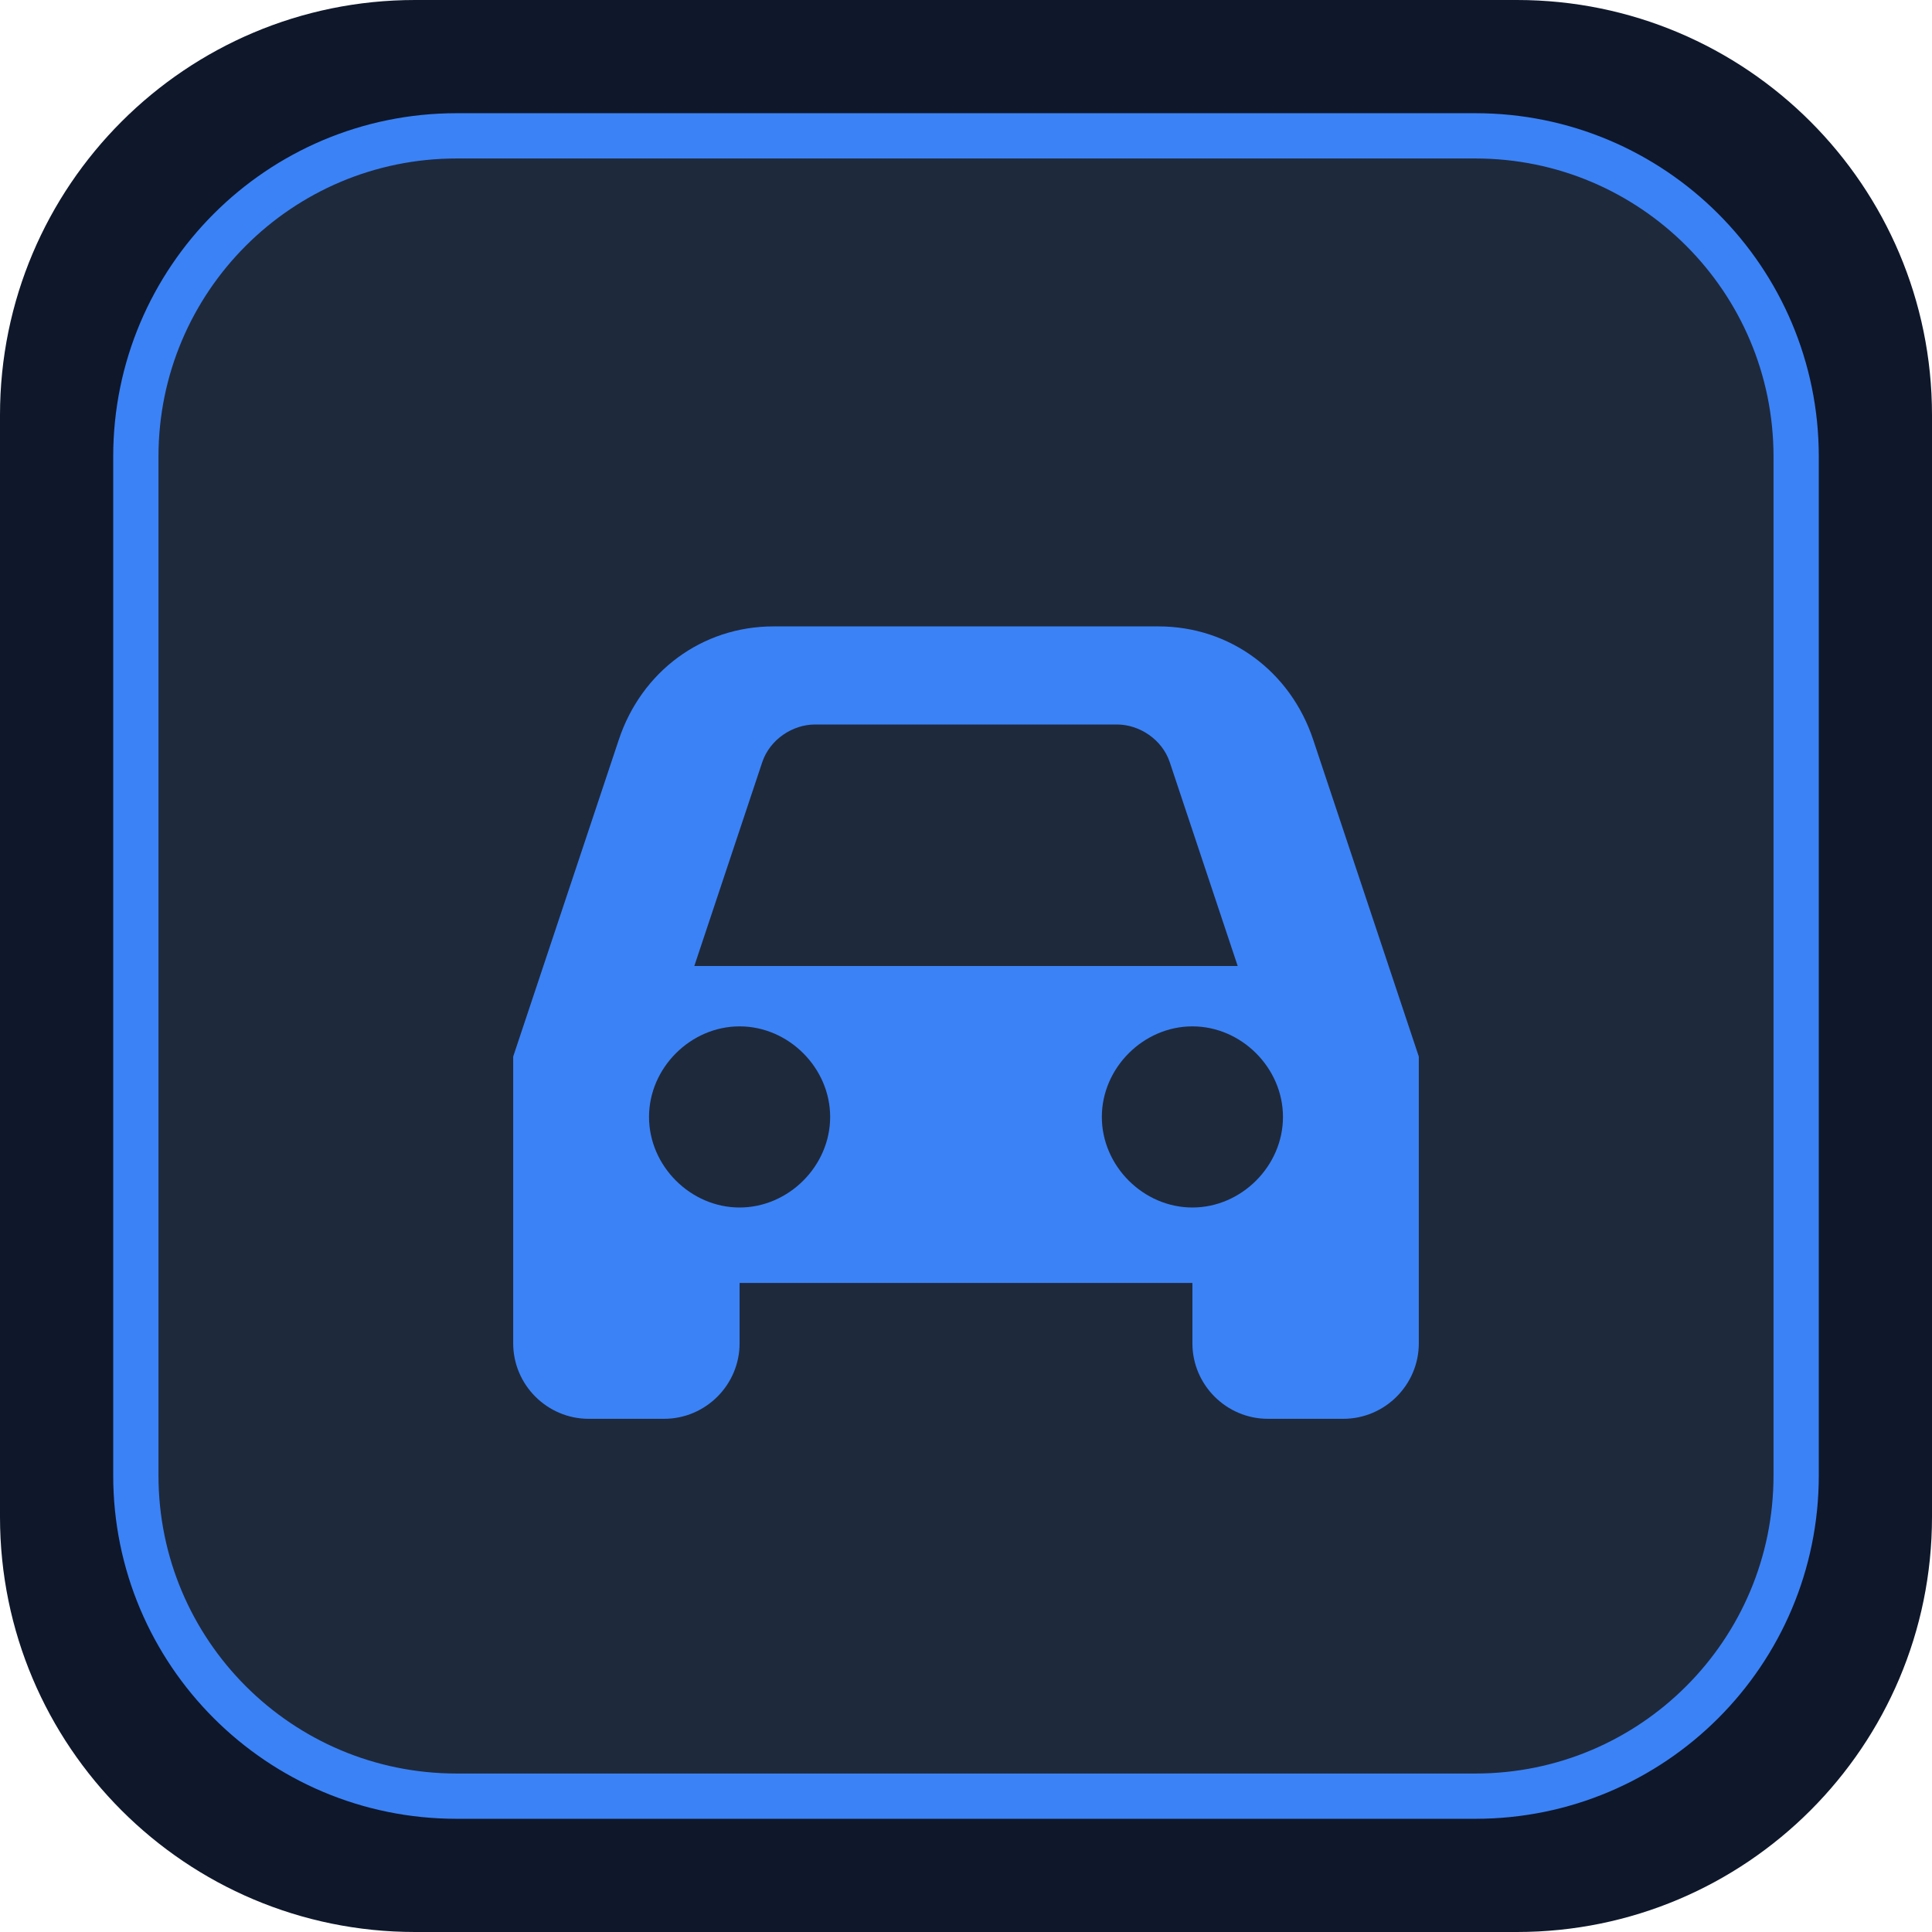
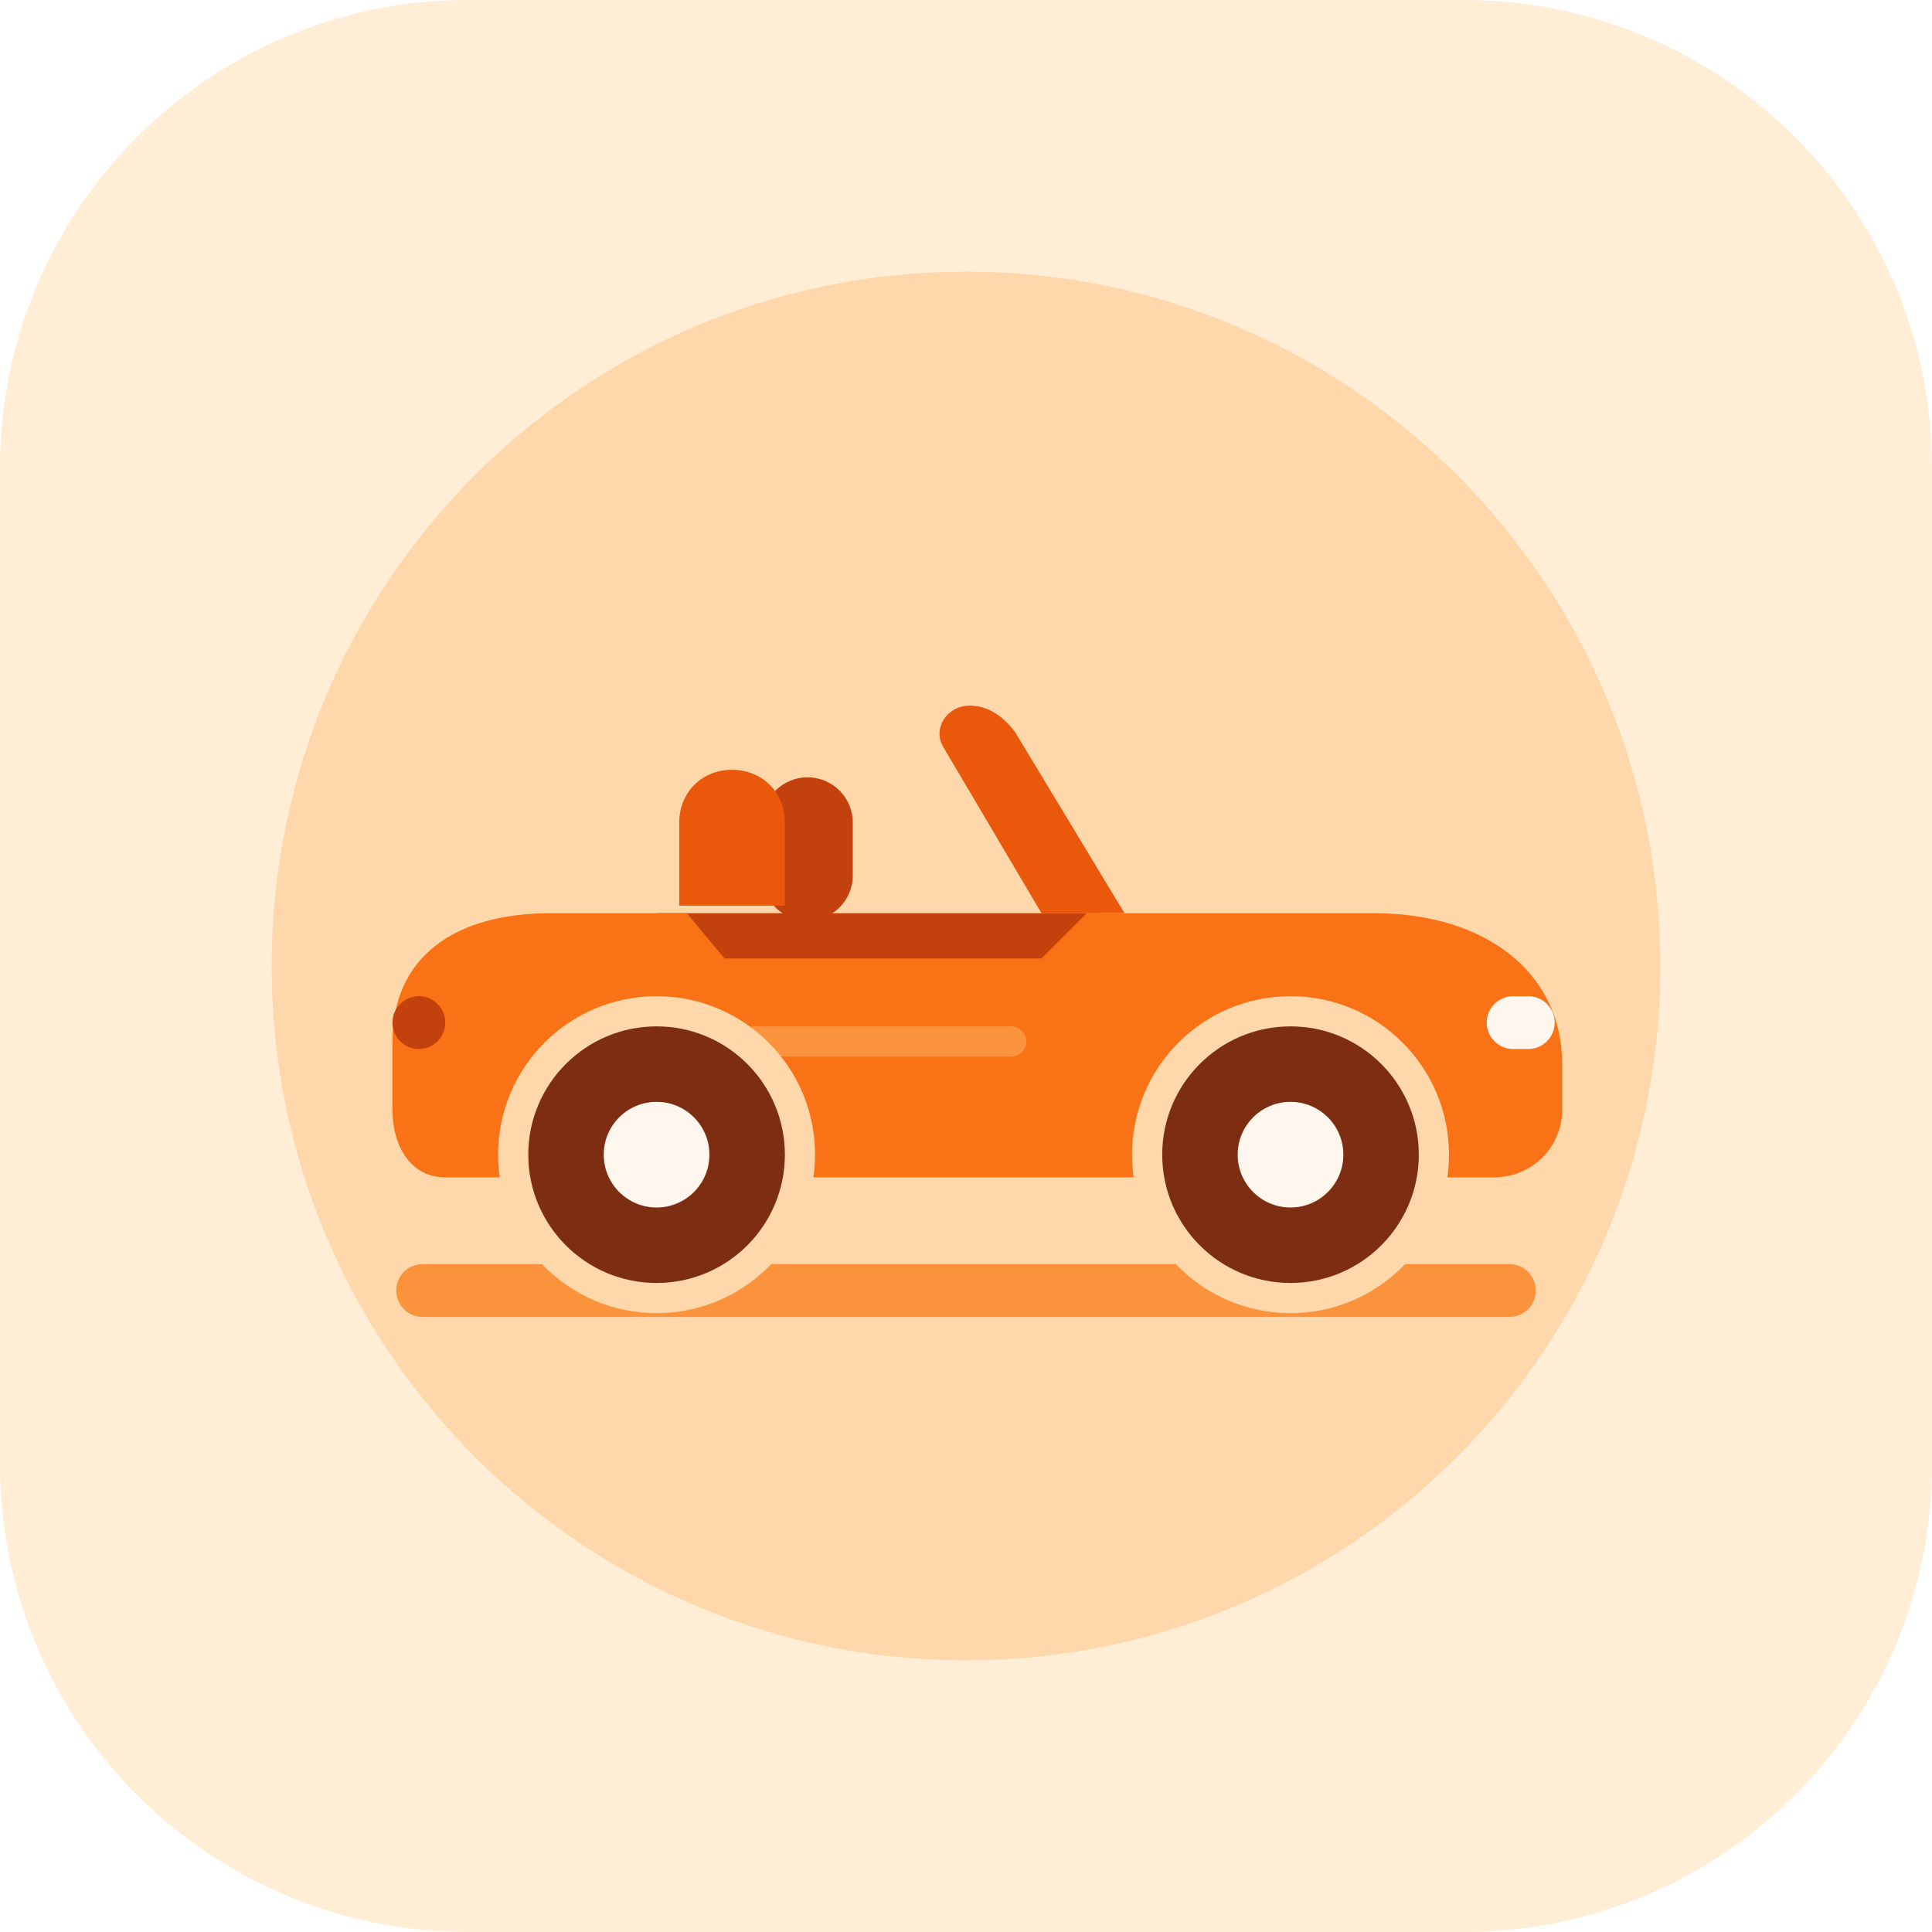
<svg xmlns="http://www.w3.org/2000/svg" viewBox="0 0 512 512">
-   <rect width="512" height="512" rx="110" fill="#0f172a" />
-   <rect x="36" y="36" width="440" height="440" rx="85" fill="#1e293b" stroke="#3b82f6" stroke-width="12" />
-   <path d="M136 280l28-84c6-18 22-30 41-30h102c19 0 35 12 41 30l28 84v76c0 11-9 20-20 20h-20c-11 0-20-9-20-20v-16H196v16c0 11-9 20-20 20h-20c-11 0-20-9-20-20v-76zm48-24h144l-18-54c-2-6-8-10-14-10h-80c-6 0-12 4-14 10l-18 54zm12 64c13 0 24-11 24-24s-11-24-24-24-24 11-24 24 11 24 24 24zm120 0c13 0 24-11 24-24s-11-24-24-24-24 11-24 24 11 24 24 24z" fill="#3b82f6" />
+   <rect width="512" height="512" rx="124" fill="#ffedd5" />
+   <circle cx="256" cy="256" r="184" fill="#fed7aa" />
+   <line x1="112" y1="342" x2="400" y2="342" stroke="#fb923c" stroke-width="14" stroke-linecap="round" />
+   <rect x="202" y="206" width="24" height="38" rx="12" fill="#c2410c" />
+   <path d="M180 240 L180 218 C180 210 186 204 194 204 C202 204 208 210 208 218 L208 240 Z" fill="#ea580c" />
+   <path d="M276 242 L250 198 C247 193 251 187 257 187 C262 187 266 190 269 194 L298 242 Z" fill="#ea580c" />
+   <path d="M174 242 L292 242 L284 256 L182 256 Z" fill="#c2410c" />
+   <path d="M104 276 C104 254 120 242 146 242 L182 242 L192 254 L276 254 L288 242 L364 242 C394 242 414 258 414 282 L414 294 C414 304 406 312 396 312 L118 312 C109 312 104 304 104 294 Z" fill="#f97316" />
+   <rect x="196" y="272" width="76" height="8" rx="4" fill="#fb923c" />
+   <rect x="394" y="264" width="18" height="14" rx="7" fill="#fff7ed" />
+   <rect x="104" y="264" width="14" height="14" rx="7" fill="#c2410c" />
+   <circle cx="174" cy="306" r="42" fill="#fed7aa" />
+   <circle cx="342" cy="306" r="42" fill="#fed7aa" />
+   <circle cx="174" cy="306" r="34" fill="#7c2d12" />
+   <circle cx="174" cy="306" r="14" fill="#fff7ed" />
+   <circle cx="342" cy="306" r="34" fill="#7c2d12" />
+   <circle cx="342" cy="306" r="14" fill="#fff7ed" />
</svg>
